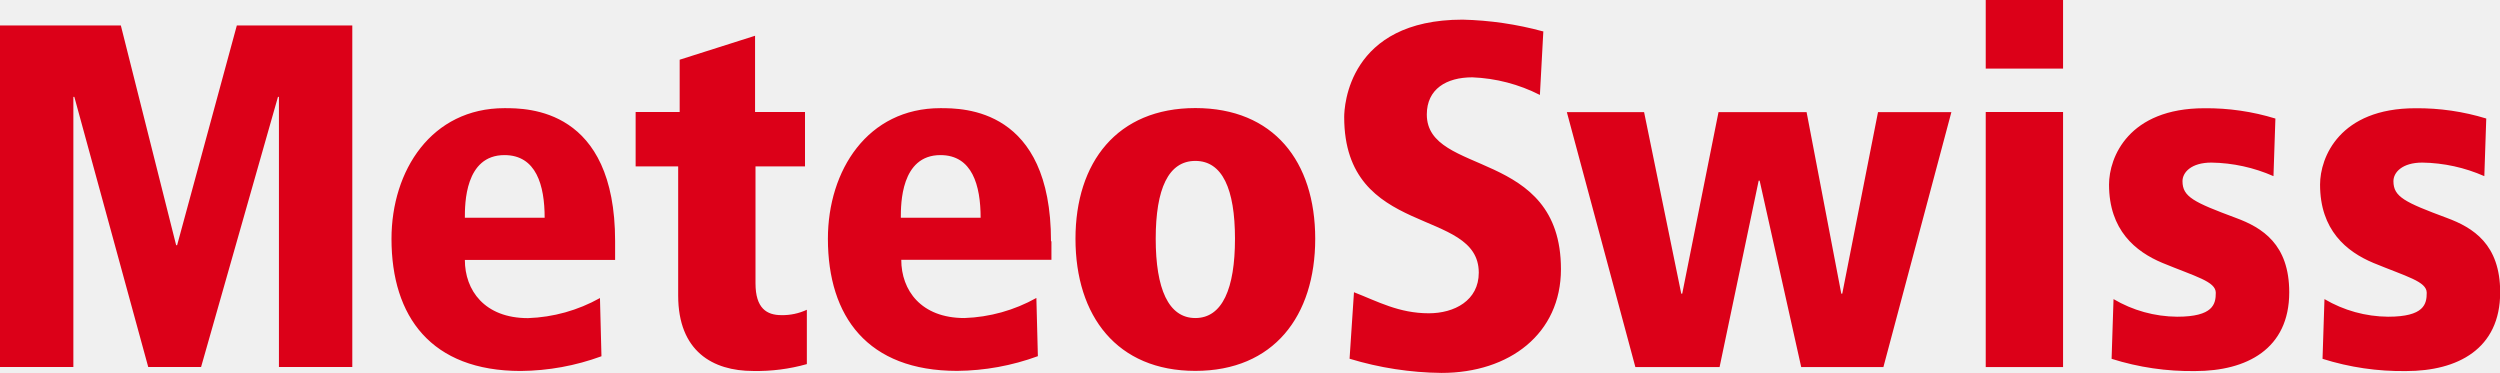
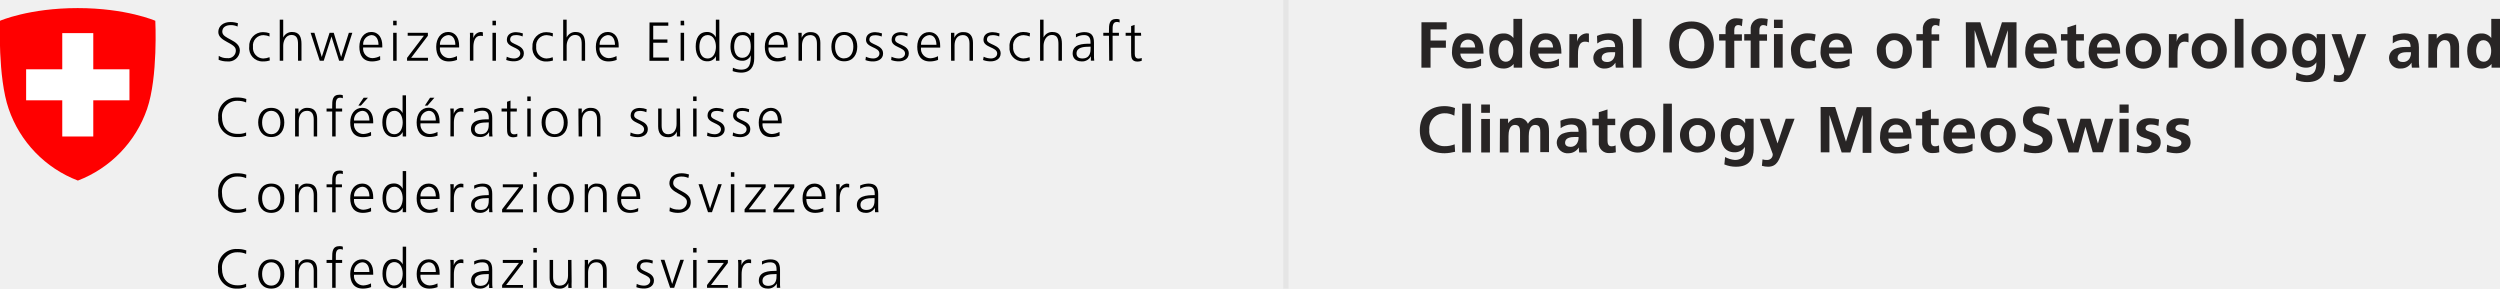
- <svg xmlns="http://www.w3.org/2000/svg" viewBox="0 0 283.85 42.34">
+ <svg xmlns="http://www.w3.org/2000/svg" viewBox="0 0 547.29 63.19">
  <defs>
-     <style>.a{fill:#dc0018;}</style>
+     <style>.a{fill:#282525;}.b{fill:red;}.c,.e{fill:#fff;}.d{fill:none;stroke:#e5e5e5;stroke-miterlimit:10;stroke-width:1.16px;}.e{opacity:0;}</style>
  </defs>
-   <path class="a" d="M31.67 41.67H40V2.89H26.89l-6.78 24.95H20L13.72 2.89H0v38.78h8.33V11h.11l8.39 30.67h6L31.56 11h.11v30.67zm21.11-16.95c0-1.55 0-7.11 4.5-7.11 3.61 0 4.56 3.44 4.56 7.11zm17.06 2.67c0-15.11-9.95-15.11-12.56-15.11-8.28 0-12.83 7.06-12.83 14.84 0 8.83 4.5 15 14.67 15a27.25 27.25 0 0 0 9.17-1.67l-.17-6.61a18 18 0 0 1-8.17 2.28c-4.95 0-7.17-3.17-7.17-6.61h17.06v-2.12zm2.33-8.5H77v14.67c0 6.33 3.94 8.56 8.5 8.56a20.89 20.89 0 0 0 6.11-.78v-6.17a6.52 6.52 0 0 1-2.89.61c-1.67 0-2.94-.78-2.94-3.61V18.89h5.62v-6.17h-5.67V4.06l-8.56 2.72v5.94h-5v6.17zm30.11 5.83c0-1.55 0-7.11 4.5-7.11 3.61 0 4.56 3.44 4.56 7.11zm17.05 2.67c0-15.11-9.94-15.11-12.56-15.11-8.26 0-12.77 7.06-12.77 14.83 0 8.83 4.5 15 14.67 15a27.24 27.24 0 0 0 9.17-1.67l-.17-6.61a18 18 0 0 1-8.17 2.28c-4.94 0-7.17-3.17-7.17-6.61h17.05v-2.11zm2.78-.28c0 8.78 4.72 15 13.61 15s13.61-6.22 13.61-15-4.72-14.84-13.61-14.84-13.61 6.17-13.61 14.84zm9.11 0c0-5.67 1.44-8.84 4.5-8.84s4.5 3.17 4.5 8.84-1.44 9-4.5 9-4.5-3.34-4.5-9zm43.96-23.55a38.11 38.11 0 0 0-9.11-1.33c-13 0-13.45 9.89-13.45 11.06 0 13.84 15.28 10.17 15.28 17.67 0 3.17-2.78 4.61-5.67 4.61-3.39 0-5.78-1.33-8.5-2.39l-.5 7.55a37.14 37.14 0 0 0 10.44 1.61c7.72 0 13.56-4.45 13.56-11.78C177.23 16.78 162 20.06 162 13c0-2.89 2.22-4.22 5.17-4.22a18.49 18.49 0 0 1 7.67 2l.39-7.22zm2.72 9.17l7.78 28.95h9.56l4.44-21.17h.11l4.72 21.17h9.33l7.72-28.95h-8.33l-4.06 20.61h-.11l-3.94-20.61h-10L191 33.34h-.11l-4.22-20.61zm47.56 28.95h8.78V12.72h-8.78v28.95zm0-33.89h8.78V0h-8.78v7.78zm32.89 5.67a26.6 26.6 0 0 0-8.06-1.17c-8.61 0-10.83 5.56-10.83 8.67 0 5.17 3 7.61 6.06 8.89 3.78 1.56 6.06 2.11 6.06 3.39s-.28 2.72-4.39 2.72a14.42 14.42 0 0 1-7.22-2l-.22 6.78a30 30 0 0 0 9.5 1.39c5.83 0 10.67-2.5 10.67-8.94 0-5.45-3.05-7.34-6.06-8.45-4.78-1.78-6.06-2.39-6.06-4.17 0-1 1-2.11 3.28-2.11a18.15 18.15 0 0 1 7.05 1.54l.22-6.56zm23.95 0a26.59 26.59 0 0 0-8.05-1.17c-8.61 0-10.83 5.56-10.83 8.67 0 5.17 3 7.61 6.05 8.89 3.78 1.56 6.06 2.11 6.06 3.39s-.28 2.72-4.39 2.72a14.44 14.44 0 0 1-7.22-2l-.22 6.78a30 30 0 0 0 9.5 1.39c5.83 0 10.67-2.5 10.67-8.94 0-5.45-3.06-7.34-6.06-8.45-4.78-1.78-6.06-2.39-6.06-4.17 0-1 1-2.11 3.28-2.11a18.14 18.14 0 0 1 7.04 1.54l.22-6.56z" />
+   <path class="a" d="M311.18,4.87h5.52V6.43h-3.53V8.88h3.36v1.57h-3.36v4.36h-2Z" />
+   <path class="a" d="M324.23,14.39a5,5,0,0,1-2.53.59,3.49,3.49,0,0,1-3.83-3.8c0-2.13,1.13-3.88,3.41-3.88,2.72,0,3.49,1.87,3.49,4.43h-5.08a1.93,1.93,0,0,0,2.1,1.85,5,5,0,0,0,2.44-.74Zm-1.29-4c-.05-.92-.48-1.72-1.55-1.72a1.67,1.67,0,0,0-1.7,1.72Z" />
+   <path class="a" d="M331.36,14h0a2.73,2.73,0,0,1-2.25,1c-2.25,0-3.08-1.85-3.08-3.86s.83-3.82,3.08-3.82a2.61,2.61,0,0,1,2.2,1h0V4.13h1.91V14.81h-1.85Zm-1.75-.48c1.27,0,1.68-1.34,1.68-2.38s-.48-2.34-1.71-2.34S328,10.14,328,11.12,328.36,13.5,329.61,13.5Z" />
+   <path class="a" d="M341.28,14.39a5,5,0,0,1-2.53.59,3.49,3.49,0,0,1-3.83-3.8c0-2.13,1.13-3.88,3.41-3.88,2.72,0,3.49,1.87,3.49,4.43h-5.07a1.91,1.91,0,0,0,2.09,1.85,5,5,0,0,0,2.44-.74Zm-1.29-4c-.05-.92-.48-1.72-1.55-1.72a1.65,1.65,0,0,0-1.69,1.72Z" />
+   <path class="a" d="M343.57,7.47h1.69V9.14h0a2.26,2.26,0,0,1,2-1.84,1.91,1.91,0,0,1,.58.06V9.28a1.92,1.92,0,0,0-.85-.16c-1.55,0-1.55,1.94-1.55,3v2.69h-1.91Z" />
+   <path class="a" d="M349.61,7.86a6.61,6.61,0,0,1,2.55-.56c2.23,0,3.16.93,3.16,3.09v.94c0,.74,0,1.3,0,1.84s0,1.07.09,1.64h-1.69a8.31,8.31,0,0,1-.08-1.1h0A2.63,2.63,0,0,1,351.38,15a2.34,2.34,0,0,1-2.57-2.18,2.15,2.15,0,0,1,1.25-2.09,5.78,5.78,0,0,1,2.47-.43h1.05c0-1.18-.53-1.58-1.65-1.58a3.79,3.79,0,0,0-2.26.8Zm2.24,5.72a1.6,1.6,0,0,0,1.33-.65,2.38,2.38,0,0,0,.4-1.51h-.82c-.86,0-2.13.14-2.13,1.27C350.63,13.31,351.16,13.58,351.85,13.58Z" />
+   <path class="a" d="M357.46,4.13h1.9V14.81h-1.9Z" />
+   <path class="a" d="M370.32,4.7c3.12,0,4.87,2.1,4.87,5.11S373.47,15,370.32,15s-4.87-2.12-4.87-5.17S367.16,4.7,370.32,4.7Zm0,8.71c2,0,2.79-1.81,2.79-3.6s-.81-3.55-2.79-3.55-2.79,1.8-2.79,3.55S368.28,13.41,370.32,13.41Z" />
+   <path class="a" d="M377.75,8.87h-1.41V7.47h1.41v-1A2.25,2.25,0,0,1,380.09,4a7.19,7.19,0,0,1,1.4.16l-.16,1.58a1.48,1.48,0,0,0-.83-.25c-.64,0-.84.55-.84,1.12v.91h1.67v1.4h-1.67v5.94h-1.91Z" />
+   <path class="a" d="M383.25,8.87h-1.41V7.47h1.41v-1A2.25,2.25,0,0,1,385.59,4a7.19,7.19,0,0,1,1.4.16l-.16,1.58a1.48,1.48,0,0,0-.83-.25c-.64,0-.84.55-.84,1.12v.91h1.67v1.4h-1.67v5.94h-1.91Z" />
+   <path class="a" d="M388.35,4.31h1.91V6.13h-1.91Zm0,3.16h1.91v7.34h-1.91Z" />
+   <path class="a" d="M397.24,9.05A3,3,0,0,0,396,8.78c-1.19,0-1.94.94-1.94,2.32s.64,2.4,2,2.4a4.13,4.13,0,0,0,1.47-.34l.08,1.58a6.26,6.26,0,0,1-1.91.24c-2.4,0-3.62-1.64-3.62-3.88a3.47,3.47,0,0,1,3.55-3.8,6.39,6.39,0,0,1,1.85.24Z" />
+   <path class="a" d="M404.9,14.39a5,5,0,0,1-2.52.59,3.49,3.49,0,0,1-3.83-3.8c0-2.13,1.13-3.88,3.41-3.88,2.72,0,3.49,1.87,3.49,4.43h-5.07a1.91,1.91,0,0,0,2.09,1.85,4.89,4.89,0,0,0,2.43-.74Zm-1.28-4c-.05-.92-.48-1.72-1.55-1.72a1.65,1.65,0,0,0-1.69,1.72Z" />
+   <path class="a" d="M414.69,7.3a3.68,3.68,0,0,1,3.85,3.89,3.84,3.84,0,0,1-7.68,0A3.67,3.67,0,0,1,414.69,7.3Zm0,6.2c1.47,0,1.85-1.31,1.85-2.54a1.87,1.87,0,1,0-3.69,0C412.85,12.17,413.24,13.5,414.69,13.5Z" />
+   <path class="a" d="M420.94,8.87h-1.41V7.47h1.41v-1A2.25,2.25,0,0,1,423.28,4a7.19,7.19,0,0,1,1.4.16l-.16,1.58a1.48,1.48,0,0,0-.83-.25c-.64,0-.84.55-.84,1.12v.91h1.67v1.4h-1.67v5.94h-1.91Z" />
+   <path class="a" d="M430.35,4.87h3.18l2.37,7.53h0l2.36-7.53h3.19v9.94h-1.91V6.6h0l-2.68,8.21H435L432.28,6.6l0,0v8.18h-1.9Z" />
+   <path class="a" d="M449.71,14.39a5,5,0,0,1-2.52.59,3.49,3.49,0,0,1-3.83-3.8c0-2.13,1.13-3.88,3.41-3.88,2.72,0,3.49,1.87,3.49,4.43h-5.08a1.93,1.93,0,0,0,2.1,1.85,4.89,4.89,0,0,0,2.43-.74Zm-1.28-4c-.05-.92-.48-1.72-1.55-1.72a1.67,1.67,0,0,0-1.7,1.72Z" />
+   <path class="a" d="M452.59,8.87h-1.41V7.47h1.41V6l1.91-.62V7.47h1.7v1.4h-1.7v3.42c0,.62.17,1.21.9,1.21a1.7,1.7,0,0,0,.87-.2l.06,1.51a5.23,5.23,0,0,1-1.41.17,2.16,2.16,0,0,1-2.33-2.38Z" />
+   <path class="a" d="M463.6,14.39a5,5,0,0,1-2.52.59,3.49,3.49,0,0,1-3.83-3.8c0-2.13,1.13-3.88,3.41-3.88,2.72,0,3.48,1.87,3.48,4.43h-5.07a1.92,1.92,0,0,0,2.1,1.85,4.93,4.93,0,0,0,2.43-.74Zm-1.28-4c-.06-.92-.48-1.72-1.55-1.72a1.67,1.67,0,0,0-1.7,1.72Z" />
+   <path class="a" d="M469.22,7.3a3.68,3.68,0,0,1,3.84,3.89,3.84,3.84,0,0,1-7.68,0A3.68,3.68,0,0,1,469.22,7.3Zm0,6.2c1.46,0,1.85-1.31,1.85-2.54a1.87,1.87,0,1,0-3.69,0C467.38,12.17,467.76,13.5,469.22,13.5Z" />
+   <path class="a" d="M474.81,7.47h1.7V9.14h0a2.27,2.27,0,0,1,2-1.84,2,2,0,0,1,.59.06V9.28a2,2,0,0,0-.86-.16c-1.55,0-1.55,1.94-1.55,3v2.69h-1.91Z" />
+   <path class="a" d="M483.64,7.3a3.68,3.68,0,0,1,3.84,3.89,3.84,3.84,0,0,1-7.68,0A3.68,3.68,0,0,1,483.64,7.3Zm0,6.2c1.46,0,1.85-1.31,1.85-2.54a1.87,1.87,0,1,0-3.69,0C481.8,12.17,482.18,13.5,483.64,13.5Z" />
+   <path class="a" d="M489.23,4.13h1.91V14.81h-1.91Z" />
+   <path class="a" d="M496.72,7.3a3.68,3.68,0,0,1,3.85,3.89,3.84,3.84,0,0,1-7.68,0A3.67,3.67,0,0,1,496.72,7.3Zm0,6.2c1.47,0,1.85-1.31,1.85-2.54a1.93,1.93,0,0,0-1.85-2.18A2,2,0,0,0,494.88,11C494.88,12.17,495.27,13.5,496.72,13.5Z" />
+   <path class="a" d="M509,7.47V14.1c0,2-.8,3.87-3.88,3.87a6.34,6.34,0,0,1-2.53-.5l.15-1.62a5.55,5.55,0,0,0,2.14.64c2.11,0,2.21-1.58,2.21-2.85h0a2.62,2.62,0,0,1-2.28,1.17c-2.17,0-3-1.74-3-3.71,0-1.76.91-3.8,3.1-3.8a2.43,2.43,0,0,1,2.25,1.17h0v-1Zm-1.91,3.59c0-1.25-.49-2.28-1.6-2.28-1.29,0-1.71,1.2-1.71,2.32s.53,2.23,1.62,2.23S507.11,12.29,507.11,11.06Z" />
+   <path class="a" d="M514.24,12.83h0L516,7.47H518l-2.74,7.28c-.62,1.62-1.06,3.22-3.05,3.22a4.87,4.87,0,0,1-1.36-.2l.13-1.41a2.68,2.68,0,0,0,1,.13,1.19,1.19,0,0,0,1.24-1.31l-2.8-7.71h2.11Z" />
+   <path class="a" d="M523.83,7.86a6.61,6.61,0,0,1,2.55-.56c2.23,0,3.16.93,3.16,3.09v.94c0,.74,0,1.3,0,1.84s0,1.07.09,1.64H528a8.31,8.31,0,0,1-.08-1.1h0A2.63,2.63,0,0,1,525.6,15,2.34,2.34,0,0,1,523,12.8a2.15,2.15,0,0,1,1.25-2.09,5.78,5.78,0,0,1,2.47-.43h1c0-1.18-.52-1.58-1.65-1.58a3.79,3.79,0,0,0-2.26.8Zm2.23,5.72a1.63,1.63,0,0,0,1.35-.65,2.44,2.44,0,0,0,.39-1.51H527c-.86,0-2.13.14-2.13,1.27C524.85,13.31,525.38,13.58,526.06,13.58Z" />
+   <path class="a" d="M531.63,7.47h1.81v1h0a2.75,2.75,0,0,1,2.41-1.17c1.74,0,2.49,1.23,2.49,2.88v4.63h-1.91V10.89c0-.9,0-2.11-1.24-2.11s-1.68,1.5-1.68,2.44v3.59h-1.91Z" />
+   <path class="a" d="M545.44,14h0a2.74,2.74,0,0,1-2.25,1c-2.26,0-3.08-1.85-3.08-3.86s.82-3.82,3.08-3.82a2.6,2.6,0,0,1,2.19,1h0V4.13h1.91V14.81h-1.85Zm-1.75-.48c1.26,0,1.67-1.34,1.67-2.38s-.48-2.34-1.7-2.34-1.59,1.36-1.59,2.34S542.43,13.5,543.69,13.5Z" />
+   <path class="a" d="M318.54,33.23a10.19,10.19,0,0,1-2.27.32c-3.22,0-5.45-1.61-5.45-5s2.08-5.32,5.45-5.32a6.46,6.46,0,0,1,2.25.42l-.14,1.68a4.1,4.1,0,0,0-2.15-.53,3.32,3.32,0,0,0-3.33,3.6A3.27,3.27,0,0,0,316.27,32a5.57,5.57,0,0,0,2.18-.41Z" />
+   <path class="a" d="M320.09,22.69H322V33.38h-1.91Z" />
+   <path class="a" d="M324.26,22.88h1.91V24.7h-1.91Zm0,3.16h1.91v7.34h-1.91Z" />
+   <path class="a" d="M328.36,26h1.78v1h0a2.59,2.59,0,0,1,2.18-1.2,2.14,2.14,0,0,1,2.17,1.3,2.5,2.5,0,0,1,2.29-1.3c1.81,0,2.32,1.24,2.32,2.88v4.63h-1.91V29c0-.68,0-1.65-1.1-1.65-1.26,0-1.42,1.51-1.42,2.46v3.57h-1.91V29c0-.68,0-1.65-1.09-1.65-1.27,0-1.43,1.51-1.43,2.46v3.57h-1.91Z" />
+   <path class="a" d="M341.6,26.43a6.43,6.43,0,0,1,2.55-.56c2.23,0,3.16.92,3.16,3.09v.94c0,.74,0,1.3,0,1.84s0,1.07.09,1.64h-1.69a8.31,8.31,0,0,1-.08-1.1h0a2.63,2.63,0,0,1-2.26,1.27,2.35,2.35,0,0,1-2.57-2.18,2.17,2.17,0,0,1,1.25-2.1,5.93,5.93,0,0,1,2.47-.42h1.05c0-1.19-.53-1.59-1.65-1.59a3.83,3.83,0,0,0-2.26.8Zm2.23,5.72a1.62,1.62,0,0,0,1.34-.66,2.36,2.36,0,0,0,.4-1.5h-.83c-.85,0-2.12.14-2.12,1.26C342.62,31.88,343.15,32.15,343.83,32.15Z" />
+   <path class="a" d="M350,27.44h-1.41V26H350V24.57l1.91-.61V26h1.69v1.4h-1.69v3.41c0,.63.17,1.22.89,1.22a1.82,1.82,0,0,0,.88-.2l.05,1.51a5.18,5.18,0,0,1-1.41.17A2.16,2.16,0,0,1,350,31.17Z" />
+   <path class="a" d="M358.52,25.87a3.67,3.67,0,0,1,3.84,3.89,3.84,3.84,0,0,1-7.67,0A3.67,3.67,0,0,1,358.52,25.87Zm0,6.2c1.47,0,1.85-1.32,1.85-2.54a1.87,1.87,0,1,0-3.69,0C356.68,30.74,357.06,32.07,358.52,32.07Z" />
+   <path class="a" d="M364.12,22.69H366V33.38h-1.91Z" />
+   <path class="a" d="M371.61,25.87a3.67,3.67,0,0,1,3.84,3.89,3.84,3.84,0,0,1-7.67,0A3.67,3.67,0,0,1,371.61,25.87Zm0,6.2c1.47,0,1.85-1.32,1.85-2.54a1.87,1.87,0,1,0-3.69,0C369.77,30.74,370.16,32.07,371.61,32.07Z" />
+   <path class="a" d="M383.9,26v6.62c0,2-.8,3.88-3.87,3.88a6.57,6.57,0,0,1-2.54-.5l.16-1.62a5.55,5.55,0,0,0,2.13.64c2.11,0,2.21-1.58,2.21-2.85h0a2.63,2.63,0,0,1-2.28,1.17c-2.16,0-3-1.74-3-3.71,0-1.76.9-3.8,3.1-3.8A2.44,2.44,0,0,1,382.05,27h0V26ZM382,29.63c0-1.25-.48-2.28-1.59-2.28-1.3,0-1.71,1.2-1.71,2.32s.53,2.22,1.62,2.22S382,30.85,382,29.63Z" />
+   <path class="a" d="M389.13,31.4h0L390.93,26h1.93l-2.75,7.28c-.61,1.62-1.05,3.22-3.05,3.22a4.8,4.8,0,0,1-1.35-.2l.13-1.41a2.91,2.91,0,0,0,1,.13,1.2,1.2,0,0,0,1.24-1.31L385.26,26h2.1Z" />
+   <path class="a" d="M398.56,23.43h3.19L404.11,31h0l2.36-7.54h3.2v10h-1.91V25.17h0l-2.68,8.21h-1.91l-2.68-8.21,0,0v8.18h-1.9Z" />
+   <path class="a" d="M417.93,33a5,5,0,0,1-2.52.59,3.49,3.49,0,0,1-3.83-3.81c0-2.12,1.12-3.87,3.4-3.87,2.72,0,3.49,1.86,3.49,4.43H413.4a1.92,1.92,0,0,0,2.09,1.85,4.93,4.93,0,0,0,2.44-.74Zm-1.28-4c-.06-.93-.49-1.73-1.56-1.73A1.67,1.67,0,0,0,413.4,29Z" />
+   <path class="a" d="M420.8,27.44h-1.4V26h1.4V24.57l1.91-.61V26h1.7v1.4h-1.7v3.41c0,.63.17,1.22.9,1.22a1.8,1.8,0,0,0,.87-.2l.06,1.51a5.18,5.18,0,0,1-1.41.17,2.16,2.16,0,0,1-2.33-2.38Z" />
+   <path class="a" d="M431.82,33a5,5,0,0,1-2.52.59,3.49,3.49,0,0,1-3.84-3.81c0-2.12,1.13-3.87,3.41-3.87,2.72,0,3.49,1.86,3.49,4.43h-5.07a1.91,1.91,0,0,0,2.09,1.85,5,5,0,0,0,2.44-.74Zm-1.28-4c-.06-.93-.49-1.73-1.56-1.73A1.67,1.67,0,0,0,427.29,29Z" />
+   <path class="a" d="M437.43,25.87a3.67,3.67,0,0,1,3.84,3.89,3.84,3.84,0,0,1-7.67,0A3.67,3.67,0,0,1,437.43,25.87Zm0,6.2c1.47,0,1.85-1.32,1.85-2.54a1.87,1.87,0,1,0-3.69,0C435.59,30.74,436,32.07,437.43,32.07Z" />
+   <path class="a" d="M448.5,25.26a5.2,5.2,0,0,0-2-.43,1.38,1.38,0,0,0-1.56,1.38c0,1.72,4.36,1,4.36,4.33,0,2.18-1.73,3-3.74,3a8.83,8.83,0,0,1-2.55-.39l.19-1.79a4.8,4.8,0,0,0,2.25.61c.75,0,1.77-.38,1.77-1.28,0-1.9-4.36-1.11-4.36-4.4,0-2.23,1.72-3,3.47-3a7.56,7.56,0,0,1,2.38.36Z" />
+   <path class="a" d="M450.29,26h2l1.63,5.43h0L455.45,26h2.22l1.6,5.43h0L460.82,26h1.82l-2.25,7.34h-2.25l-1.6-5.6h0L455,33.38h-2.18Z" />
+   <path class="a" d="M464,22.88H466V24.7H464ZM464,26H466v7.34H464Z" />
+   <path class="a" d="M472.52,27.58a4.61,4.61,0,0,0-1.71-.32c-.51,0-1.12.19-1.12.82,0,1.16,3.32.42,3.32,3.07,0,1.71-1.52,2.4-3.08,2.4a8.36,8.36,0,0,1-2.16-.32l.11-1.56a4.2,4.2,0,0,0,1.88.48c.49,0,1.25-.18,1.25-.9,0-1.44-3.31-.45-3.31-3.1,0-1.58,1.38-2.28,2.87-2.28a8.62,8.62,0,0,1,2.08.27Z" />
+   <path class="a" d="M479.06,27.58a4.65,4.65,0,0,0-1.71-.32c-.51,0-1.12.19-1.12.82,0,1.16,3.32.42,3.32,3.07,0,1.71-1.52,2.4-3.08,2.4a8.3,8.3,0,0,1-2.16-.32l.11-1.56a4.2,4.2,0,0,0,1.88.48c.48,0,1.25-.18,1.25-.9,0-1.44-3.31-.45-3.31-3.1,0-1.58,1.38-2.28,2.87-2.28a8.7,8.7,0,0,1,2.08.27Z" />
+   <path d="M47.89,12.23a3.26,3.26,0,0,0,1.85.5A1.67,1.67,0,0,0,51.63,11c0-1.65-3.84-1.85-3.84-4,0-1.34,1.17-2.18,2.65-2.18a5.17,5.17,0,0,1,1.65.27L52,5.81a3.32,3.32,0,0,0-1.52-.31c-.87,0-1.82.36-1.82,1.44,0,1.68,3.85,1.69,3.85,4.14a2.46,2.46,0,0,1-2.75,2.37,4.81,4.81,0,0,1-1.9-.36Z" />
+   <path d="M59,8a3.48,3.48,0,0,0-1.31-.31,2.28,2.28,0,0,0-2.31,2.56,2.32,2.32,0,0,0,2.22,2.56A4,4,0,0,0,59,12.52l.07.71a4.58,4.58,0,0,1-1.58.22,2.9,2.9,0,0,1-2.93-3.21,3,3,0,0,1,3-3.21A4.7,4.7,0,0,1,59,7.27Z" />
+   <path d="M61.24,4.3H62V8.21h0A2.09,2.09,0,0,1,63.93,7C65.58,7,66,8.13,66,9.64V13.3h-.76V9.65c0-1.05-.2-2-1.45-2S62,9,62,10V13.3h-.76Z" />
+   <path d="M75.15,13.3h-.91L72.57,8h0L70.87,13.3H70L68,7.18h.83l1.61,5.3h0l1.71-5.3h.91l1.62,5.3h0l1.69-5.3h.76Z" />
+   <path d="M83.23,13.11a4.88,4.88,0,0,1-1.77.34c-2,0-2.79-1.37-2.79-3.21S79.7,7,81.25,7c1.73,0,2.44,1.4,2.44,3v.39H79.5a2.07,2.07,0,0,0,2,2.34,3.89,3.89,0,0,0,1.71-.46Zm-.37-3.3c0-1.07-.43-2.13-1.56-2.13a2,2,0,0,0-1.8,2.13Z" />
+   <path d="M86.83,5.54h-.76v-1h.76Zm-.76,1.64h.76V13.3h-.76Z" />
+   <path d="M89.11,12.67l3.68-4.84H89.25V7.18h4.42v.65L90,12.66h3.69v.64H89.11Z" />
+   <path d="M100.05,13.11a4.94,4.94,0,0,1-1.78.34c-2,0-2.78-1.37-2.78-3.21S96.52,7,98.07,7c1.73,0,2.44,1.4,2.44,3v.39h-4.2a2.07,2.07,0,0,0,2,2.34,3.94,3.94,0,0,0,1.72-.46Zm-.37-3.3c0-1.07-.43-2.13-1.56-2.13a2,2,0,0,0-1.81,2.13Z" />
+   <path d="M102.87,8.55a13.21,13.21,0,0,0,0-1.37h.75V8.36h0A1.81,1.81,0,0,1,105.18,7a2,2,0,0,1,.53.08V7.9a1.93,1.93,0,0,0-.55-.07c-1.21,0-1.53,1.34-1.53,2.45v3h-.76Z" />
+   <path d="M108.57,5.54h-.76v-1h.76Zm-.76,1.64h.76V13.3h-.76Z" />
+   <path d="M110.94,12.42a3.73,3.73,0,0,0,1.6.38c.72,0,1.36-.4,1.36-1.09,0-1.46-2.94-1.23-2.94-3,0-1.21,1-1.67,2-1.67a4.93,4.93,0,0,1,1.51.28l-.07.66A3.53,3.53,0,0,0,113,7.68c-.78,0-1.32.24-1.32,1,0,1.14,3,1,3,3,0,1.29-1.21,1.74-2.14,1.74a4.54,4.54,0,0,1-1.72-.29Z" />
+   <path d="M121,8a3.48,3.48,0,0,0-1.31-.31,2.28,2.28,0,0,0-2.31,2.56,2.33,2.33,0,0,0,2.23,2.56,3.91,3.91,0,0,0,1.38-.28l.07.71a4.56,4.56,0,0,1-1.57.22,2.9,2.9,0,0,1-2.93-3.21,3,3,0,0,1,3-3.21,4.64,4.64,0,0,1,1.48.24Z" />
+   <path d="M123.29,4.3h.76V8.21h0A2.09,2.09,0,0,1,126,7c1.65,0,2.09,1.1,2.09,2.61V13.3h-.75V9.65c0-1.05-.21-2-1.46-2S124.05,9,124.05,10V13.3h-.76Z" />
+   <path d="M135,13.11a4.88,4.88,0,0,1-1.77.34c-2,0-2.79-1.37-2.79-3.21S131.47,7,133,7c1.73,0,2.44,1.4,2.44,3v.39h-4.19a2.07,2.07,0,0,0,2,2.34,3.89,3.89,0,0,0,1.71-.46Zm-.37-3.3c0-1.07-.43-2.13-1.56-2.13a2,2,0,0,0-1.8,2.13Z" />
+   <path d="M142.19,4.92h4.11v.72H143v3h3.11v.72H143v3.23h3.42v.72h-4.25Z" />
+   <path d="M149.79,5.54H149v-1h.76ZM149,7.18h.76V13.3H149Z" />
+   <path d="M157.49,13.3h-.76v-1h0a2,2,0,0,1-1.91,1.12c-1.68,0-2.52-1.39-2.52-3.21S153,7,154.8,7a2.07,2.07,0,0,1,1.91,1.18h0V4.3h.76Zm-2.57-.5c1.35,0,1.81-1.44,1.81-2.56s-.46-2.56-1.81-2.56-1.81,1.37-1.81,2.56S153.48,12.8,154.92,12.8Z" />
+   <path d="M165.11,12.8c0,1.71-.77,3.1-2.87,3.1a6.13,6.13,0,0,1-1.85-.33l.06-.75a4.12,4.12,0,0,0,1.8.43c1.94,0,2.11-1.42,2.11-3.15h0a1.9,1.9,0,0,1-1.86,1.2c-2,0-2.59-1.7-2.59-3.06,0-1.86.72-3.21,2.53-3.21a2,2,0,0,1,1.91.85h0v-.7h.76Zm-2.62-.14c1.37,0,1.86-1.3,1.86-2.42,0-1.48-.43-2.56-1.81-2.56s-1.82,1.37-1.82,2.56S161.2,12.66,162.49,12.66Z" />
+   <path d="M172,13.11a5,5,0,0,1-1.78.34c-2,0-2.79-1.37-2.79-3.21S168.45,7,170,7c1.73,0,2.43,1.4,2.43,3v.39h-4.19a2.07,2.07,0,0,0,2,2.34,3.94,3.94,0,0,0,1.72-.46Zm-.37-3.3c0-1.07-.44-2.13-1.57-2.13a2,2,0,0,0-1.8,2.13Z" />
+   <path d="M174.81,8.62a14.05,14.05,0,0,0-.05-1.44h.74V8.27h0a2,2,0,0,1,2-1.24c1.52,0,2.09,1,2.09,2.36V13.3h-.75V9.58c0-1.15-.41-1.9-1.46-1.9-1.38,0-1.81,1.22-1.81,2.24V13.3h-.76Z" />
+   <path d="M184.81,7c2,0,2.86,1.54,2.86,3.21s-.88,3.21-2.86,3.21S182,11.91,182,10.24,182.82,7,184.81,7Zm0,5.77c1.32,0,2-1.14,2-2.56s-.71-2.56-2-2.56-2,1.14-2,2.56S183.49,12.8,184.81,12.8Z" />
+   <path d="M189.56,12.42a3.73,3.73,0,0,0,1.6.38c.72,0,1.36-.4,1.36-1.09,0-1.46-2.94-1.23-2.94-3,0-1.21,1-1.67,2-1.67a5,5,0,0,1,1.51.28L193,8a3.61,3.61,0,0,0-1.36-.29c-.78,0-1.32.24-1.32,1,0,1.14,3,1,3,3,0,1.29-1.22,1.74-2.14,1.74a4.54,4.54,0,0,1-1.72-.29Z" />
+   <path d="M195.17,12.42a3.73,3.73,0,0,0,1.6.38c.72,0,1.36-.4,1.36-1.09,0-1.46-2.94-1.23-2.94-3,0-1.21,1-1.67,2-1.67a5,5,0,0,1,1.51.28l-.07.66a3.61,3.61,0,0,0-1.36-.29c-.78,0-1.32.24-1.32,1,0,1.14,3,1,3,3,0,1.29-1.22,1.74-2.14,1.74a4.54,4.54,0,0,1-1.72-.29Z" />
+   <path d="M205.36,13.11a4.94,4.94,0,0,1-1.78.34c-2,0-2.78-1.37-2.78-3.21s1-3.21,2.58-3.21c1.73,0,2.44,1.4,2.44,3v.39h-4.2a2.07,2.07,0,0,0,2,2.34,3.94,3.94,0,0,0,1.72-.46ZM205,9.81c0-1.07-.44-2.13-1.56-2.13a2,2,0,0,0-1.81,2.13Z" />
+   <path d="M208.19,8.62c0-.47,0-.95,0-1.44h.73V8.27h0a2,2,0,0,1,2-1.24C212.4,7,213,8,213,9.39V13.3h-.76V9.58c0-1.15-.41-1.9-1.46-1.9-1.38,0-1.81,1.22-1.81,2.24V13.3h-.76Z" />
+   <path d="M215.34,12.42a3.73,3.73,0,0,0,1.6.38c.72,0,1.36-.4,1.36-1.09,0-1.46-3-1.23-3-3,0-1.21,1-1.67,2-1.67a5,5,0,0,1,1.51.28l-.07.66a3.61,3.61,0,0,0-1.36-.29c-.78,0-1.32.24-1.32,1,0,1.14,3,1,3,3,0,1.29-1.21,1.74-2.13,1.74a4.54,4.54,0,0,1-1.72-.29Z" />
+   <path d="M225.41,8a3.48,3.48,0,0,0-1.31-.31,2.28,2.28,0,0,0-2.31,2.56A2.32,2.32,0,0,0,224,12.8a4,4,0,0,0,1.39-.28l.07.71a4.58,4.58,0,0,1-1.58.22A2.9,2.9,0,0,1,221,10.24,3,3,0,0,1,224,7a4.7,4.7,0,0,1,1.48.24Z" />
+   <path d="M227.69,4.3h.76V8.21h0A2.08,2.08,0,0,1,230.38,7c1.65,0,2.09,1.1,2.09,2.61V13.3h-.76V9.65c0-1.05-.2-2-1.45-2S228.45,9,228.45,10V13.3h-.76Z" />
+   <path d="M238.82,12.32h0a2.17,2.17,0,0,1-2,1.13c-1.74,0-2-1.18-2-1.73,0-2.06,2.18-2.15,3.77-2.15h.14V9.26c0-1-.37-1.58-1.39-1.58a3.24,3.24,0,0,0-1.8.51V7.45a5,5,0,0,1,1.8-.42c1.51,0,2.15.69,2.15,2.29V12a8.66,8.66,0,0,0,.06,1.28h-.75Zm-.07-2.1h-.21c-1.31,0-2.87.13-2.87,1.48,0,.8.57,1.1,1.27,1.1,1.78,0,1.81-1.55,1.81-2.21Z" />
+   <path d="M242.77,7.83h-1.24V7.18h1.24V6.73c0-1.28,0-2.58,1.62-2.58a1.85,1.85,0,0,1,.71.12l0,.66a1.43,1.43,0,0,0-.6-.13c-1,0-.93,1.12-.93,1.85v.53h1.38v.65h-1.38V13.3h-.75Z" />
+   <path d="M249.82,7.83h-1.4v4c0,.55.21,1,.82,1a1.85,1.85,0,0,0,.7-.14l0,.62a2.79,2.79,0,0,1-.92.17c-1.35,0-1.4-.93-1.4-2V7.83h-1.2V7.18h1.2V5.7l.76-.26V7.18h1.4Z" />
+   <path d="M53.88,22.43A4.47,4.47,0,0,0,52,22.07a3.3,3.3,0,0,0-3.4,3.62c0,2.11,1.19,3.62,3.4,3.62A4.29,4.29,0,0,0,53.88,29l0,.72A4.59,4.59,0,0,1,52,30a4,4,0,0,1-4.23-4.34A4,4,0,0,1,52,21.35a5.38,5.38,0,0,1,1.92.32Z" />
+   <path d="M59.38,23.61c2,0,2.86,1.54,2.86,3.21S61.36,30,59.38,30s-2.86-1.54-2.86-3.21S57.4,23.61,59.38,23.61Zm0,5.77c1.32,0,2-1.14,2-2.56s-.71-2.56-2-2.56-2,1.14-2,2.56S58.06,29.38,59.38,29.38Z" />
+   <path d="M64.6,25.2a14.05,14.05,0,0,0,0-1.44h.74v1.09h0a2,2,0,0,1,2-1.24c1.52,0,2.09,1,2.09,2.36v3.91h-.75V26.16c0-1.15-.41-1.9-1.46-1.9-1.38,0-1.81,1.21-1.81,2.23v3.39H64.6Z" />
+   <path d="M72.72,24.41H71.49v-.65h1.23v-.45c0-1.28,0-2.58,1.62-2.58a1.81,1.81,0,0,1,.71.12l0,.66a1.44,1.44,0,0,0-.61-.13c-1,0-.92,1.12-.92,1.85v.53h1.38v.65H73.48v5.47h-.76Z" />
+   <path d="M81.24,29.69a4.94,4.94,0,0,1-1.78.34c-2,0-2.79-1.37-2.79-3.21s1-3.21,2.59-3.21c1.73,0,2.44,1.4,2.44,3V27H77.5a2.07,2.07,0,0,0,2,2.34,3.94,3.94,0,0,0,1.72-.46Zm-.37-3.3c0-1.07-.44-2.13-1.57-2.13a2,2,0,0,0-1.8,2.13Zm-1.26-5h.94L79,23.12h-.55Z" />
+   <path d="M88.91,29.88h-.75v-1h0A2,2,0,0,1,86.22,30c-1.68,0-2.52-1.4-2.52-3.21s.72-3.21,2.52-3.21a2.06,2.06,0,0,1,1.91,1.18h0V20.87h.75Zm-2.57-.5c1.35,0,1.82-1.44,1.82-2.56s-.47-2.56-1.82-2.56-1.81,1.37-1.81,2.56S84.9,29.38,86.34,29.38Z" />
+   <path d="M95.79,29.69A5,5,0,0,1,94,30c-2,0-2.79-1.37-2.79-3.21s1-3.21,2.58-3.21c1.73,0,2.44,1.4,2.44,3V27H92.05a2.07,2.07,0,0,0,2,2.34,3.94,3.94,0,0,0,1.72-.46Zm-.38-3.3c0-1.07-.43-2.13-1.56-2.13a2,2,0,0,0-1.8,2.13Zm-1.26-5h.95l-1.51,1.73H93Z" />
+   <path d="M98.62,25.13a10.5,10.5,0,0,0-.05-1.37h.76v1.17h0a1.83,1.83,0,0,1,1.58-1.32,2.72,2.72,0,0,1,.53.07v.8a2,2,0,0,0-.56-.07c-1.2,0-1.52,1.34-1.52,2.45v3h-.76Z" />
+   <path d="M107.07,28.9h0A2.16,2.16,0,0,1,105.1,30c-1.75,0-2-1.18-2-1.73,0-2.06,2.18-2.15,3.77-2.15H107v-.32c0-1-.37-1.57-1.39-1.57a3.24,3.24,0,0,0-1.8.51V24a4.79,4.79,0,0,1,1.8-.42c1.51,0,2.15.69,2.15,2.28V28.6a8.66,8.66,0,0,0,.06,1.28h-.74ZM107,26.8h-.21c-1.31,0-2.87.13-2.87,1.47,0,.81.57,1.11,1.27,1.11,1.78,0,1.81-1.55,1.81-2.21Z" />
+   <path d="M113.13,24.41h-1.39v4c0,.55.2,1,.82,1a1.63,1.63,0,0,0,.69-.15l0,.63a2.8,2.8,0,0,1-.93.17C111,30,111,29.1,111,28V24.41h-1.2v-.65H111V22.28l.76-.27v1.75h1.39Z" />
+   <path d="M116.18,22.12h-.75v-1h.75Zm-.75,1.64h.75v6.12h-.75Z" />
+   <path d="M121.42,23.61c2,0,2.86,1.54,2.86,3.21S123.4,30,121.42,30s-2.86-1.54-2.86-3.21S119.44,23.61,121.42,23.61Zm0,5.77c1.32,0,2-1.14,2-2.56s-.71-2.56-2-2.56-2,1.14-2,2.56S120.1,29.38,121.42,29.38Z" />
+   <path d="M126.63,25.2c0-.47,0-.95,0-1.44h.73v1.09h0a2,2,0,0,1,2-1.24c1.52,0,2.09,1,2.09,2.36v3.91h-.75V26.16c0-1.15-.41-1.9-1.46-1.9-1.38,0-1.81,1.21-1.81,2.23v3.39h-.76Z" />
+   <path d="M138.05,29a3.52,3.52,0,0,0,1.59.39c.72,0,1.36-.4,1.36-1.09,0-1.46-2.94-1.23-2.94-3,0-1.21,1-1.67,2-1.67a4.64,4.64,0,0,1,1.51.28l-.07.66a3.53,3.53,0,0,0-1.36-.29c-.78,0-1.32.24-1.32,1,0,1.14,3,1,3,3,0,1.29-1.21,1.74-2.14,1.74a4.75,4.75,0,0,1-1.72-.29Z" />
+   <path d="M148.9,28.44a14.05,14.05,0,0,0,0,1.44h-.73V28.79h0a1.94,1.94,0,0,1-2,1.24c-1.51,0-2.09-1-2.09-2.36V23.76h.76v3.72c0,1.15.41,1.9,1.45,1.9,1.38,0,1.82-1.22,1.82-2.24V23.76h.75Z" />
+   <path d="M152.49,22.12h-.75v-1h.75Zm-.75,1.64h.75v6.12h-.75Z" />
+   <path d="M154.87,29a3.6,3.6,0,0,0,1.6.39c.72,0,1.36-.4,1.36-1.09,0-1.46-2.94-1.23-2.94-3,0-1.21,1-1.67,2-1.67a4.68,4.68,0,0,1,1.51.28l-.07.66a3.61,3.61,0,0,0-1.36-.29c-.78,0-1.32.24-1.32,1,0,1.14,3,1,3,3,0,1.29-1.22,1.74-2.14,1.74a4.75,4.75,0,0,1-1.72-.29Z" />
+   <path d="M160.48,29a3.6,3.6,0,0,0,1.6.39c.72,0,1.36-.4,1.36-1.09,0-1.46-2.95-1.23-2.95-3,0-1.21,1-1.67,2-1.67a4.68,4.68,0,0,1,1.51.28l-.07.66a3.61,3.61,0,0,0-1.36-.29c-.78,0-1.32.24-1.32,1,0,1.14,3,1,3,3,0,1.29-1.22,1.74-2.14,1.74a4.75,4.75,0,0,1-1.72-.29Z" />
+   <path d="M170.67,29.69a4.94,4.94,0,0,1-1.78.34c-2,0-2.79-1.37-2.79-3.21s1-3.21,2.59-3.21c1.73,0,2.44,1.4,2.44,3V27h-4.2a2.07,2.07,0,0,0,2,2.34,3.94,3.94,0,0,0,1.72-.46Zm-.37-3.3c0-1.07-.44-2.13-1.57-2.13a2,2,0,0,0-1.8,2.13Z" />
+   <path d="M53.88,39A4.47,4.47,0,0,0,52,38.65a3.3,3.3,0,0,0-3.4,3.62c0,2.11,1.19,3.61,3.4,3.61a4.15,4.15,0,0,0,1.88-.36l0,.72A4.44,4.44,0,0,1,52,46.6a4,4,0,0,1-4.23-4.33A4,4,0,0,1,52,37.93a5.6,5.6,0,0,1,1.92.31Z" />
+   <path d="M59.38,40.19c2,0,2.86,1.54,2.86,3.21s-.88,3.2-2.86,3.2-2.86-1.53-2.86-3.2S57.4,40.19,59.38,40.19Zm0,5.77c1.32,0,2-1.15,2-2.56s-.71-2.56-2-2.56-2,1.14-2,2.56S58.06,46,59.38,46Z" />
+   <path d="M64.6,41.78a14.34,14.34,0,0,0,0-1.45h.74v1.1h0a1.93,1.93,0,0,1,2-1.24c1.52,0,2.09,1,2.09,2.35v3.92h-.75V42.74c0-1.16-.41-1.9-1.46-1.9-1.38,0-1.81,1.21-1.81,2.23v3.39H64.6Z" />
+   <path d="M72.72,41H71.49v-.65h1.23v-.44c0-1.29,0-2.58,1.62-2.58a1.65,1.65,0,0,1,.71.12l0,.66A1.31,1.31,0,0,0,74.4,38c-1,0-.92,1.11-.92,1.84v.53h1.38V41H73.48v5.48h-.76Z" />
+   <path d="M81.24,46.27a5.15,5.15,0,0,1-1.78.33c-2,0-2.79-1.36-2.79-3.2s1-3.21,2.59-3.21c1.73,0,2.44,1.39,2.44,3v.38H77.5a2.08,2.08,0,0,0,2,2.35,3.94,3.94,0,0,0,1.72-.46ZM80.87,43c0-1.06-.44-2.12-1.57-2.12A2,2,0,0,0,77.5,43Z" />
+   <path d="M88.91,46.46h-.75v-1h0a2,2,0,0,1-1.91,1.11c-1.68,0-2.52-1.39-2.52-3.2s.72-3.21,2.52-3.21a2.06,2.06,0,0,1,1.91,1.18h0V37.45h.75ZM86.34,46c1.35,0,1.82-1.45,1.82-2.56s-.47-2.56-1.82-2.56-1.81,1.37-1.81,2.56S84.9,46,86.34,46Z" />
+   <path d="M95.79,46.27A5.19,5.19,0,0,1,94,46.6c-2,0-2.79-1.36-2.79-3.2s1-3.21,2.58-3.21c1.73,0,2.44,1.39,2.44,3v.38H92.05a2.08,2.08,0,0,0,2,2.35,3.94,3.94,0,0,0,1.72-.46ZM95.41,43c0-1.06-.43-2.12-1.56-2.12A2,2,0,0,0,92.05,43Z" />
+   <path d="M98.62,41.7a10.66,10.66,0,0,0-.05-1.37h.76v1.18h0a1.83,1.83,0,0,1,1.58-1.32,2.72,2.72,0,0,1,.53.07v.79a2.38,2.38,0,0,0-.56-.07c-1.2,0-1.52,1.35-1.52,2.45v3h-.76Z" />
+   <path d="M107.07,45.48h0a2.15,2.15,0,0,1-1.94,1.12c-1.75,0-2-1.17-2-1.73,0-2,2.18-2.15,3.77-2.15H107v-.31c0-1-.37-1.57-1.39-1.57a3.23,3.23,0,0,0-1.8.5v-.73a4.79,4.79,0,0,1,1.8-.42c1.51,0,2.15.68,2.15,2.28v2.7a8.73,8.73,0,0,0,.06,1.29h-.74ZM107,43.37h-.21c-1.31,0-2.87.14-2.87,1.48,0,.81.57,1.11,1.27,1.11C107,46,107,44.41,107,43.75Z" />
+   <path d="M109.92,45.82,113.61,41h-3.54v-.65h4.42V41l-3.69,4.83h3.69v.65h-4.57Z" />
+   <path d="M117.52,38.7h-.76v-1h.76Zm-.76,1.63h.76v6.13h-.76Z" />
+   <path d="M122.75,40.19c2,0,2.86,1.54,2.86,3.21s-.88,3.2-2.86,3.2-2.86-1.53-2.86-3.2S120.77,40.19,122.75,40.19Zm0,5.77c1.32,0,2-1.15,2-2.56s-.71-2.56-2-2.56-2,1.14-2,2.56S121.43,46,122.75,46Z" />
+   <path d="M128,41.78a14.34,14.34,0,0,0,0-1.45h.73v1.1h0a1.93,1.93,0,0,1,2-1.24c1.51,0,2.09,1,2.09,2.35v3.92H132V42.74c0-1.16-.41-1.9-1.45-1.9-1.38,0-1.81,1.21-1.81,2.23v3.39H128Z" />
+   <path d="M139.69,46.27a5.15,5.15,0,0,1-1.78.33c-2,0-2.78-1.36-2.78-3.2s1-3.21,2.58-3.21c1.73,0,2.44,1.39,2.44,3v.38H136A2.08,2.08,0,0,0,138,46a3.94,3.94,0,0,0,1.72-.46ZM139.32,43c0-1.06-.44-2.12-1.56-2.12A2,2,0,0,0,136,43Z" />
+   <path d="M146.64,45.39a3.35,3.35,0,0,0,1.86.49,1.67,1.67,0,0,0,1.88-1.71c0-1.65-3.84-1.85-3.84-4.05,0-1.35,1.17-2.19,2.65-2.19a5,5,0,0,1,1.65.28l-.14.75a3.46,3.46,0,0,0-1.52-.31c-.87,0-1.81.36-1.81,1.44,0,1.69,3.84,1.7,3.84,4.15,0,1.69-1.45,2.36-2.75,2.36a4.67,4.67,0,0,1-1.9-.36Z" />
+   <path d="M155.86,46.46H155l-2.08-6.13h.83l1.69,5.3h0l1.78-5.3H158Z" />
+   <path d="M160.76,38.7H160v-1h.76ZM160,40.33h.76v6.13H160Z" />
+   <path d="M163,45.82,166.73,41h-3.54v-.65h4.42V41l-3.69,4.83h3.69v.65H163Z" />
+   <path d="M169.31,45.82,173,41h-3.54v-.65h4.42V41l-3.69,4.83h3.69v.65h-4.57Z" />
+   <path d="M180.25,46.27a5.09,5.09,0,0,1-1.77.33c-2,0-2.79-1.36-2.79-3.2s1-3.21,2.58-3.21c1.73,0,2.44,1.39,2.44,3v.38h-4.19c0,1.3.69,2.35,2,2.35a3.89,3.89,0,0,0,1.71-.46ZM179.88,43c0-1.06-.43-2.12-1.56-2.12a2,2,0,0,0-1.8,2.12Z" />
+   <path d="M183.09,41.7a10.66,10.66,0,0,0-.05-1.37h.76v1.18h0a1.82,1.82,0,0,1,1.58-1.32,2.52,2.52,0,0,1,.52.07v.79a2.29,2.29,0,0,0-.55-.07c-1.2,0-1.52,1.35-1.52,2.45v3h-.76Z" />
+   <path d="M191.53,45.48h0a2.16,2.16,0,0,1-1.95,1.12c-1.74,0-2-1.17-2-1.73,0-2,2.18-2.15,3.77-2.15h.14v-.31c0-1-.37-1.57-1.39-1.57a3.23,3.23,0,0,0-1.8.5v-.73a4.79,4.79,0,0,1,1.8-.42c1.51,0,2.15.68,2.15,2.28v2.7a8.73,8.73,0,0,0,.06,1.29h-.75Zm-.07-2.11h-.21c-1.31,0-2.88.14-2.88,1.48,0,.81.58,1.11,1.28,1.11,1.78,0,1.81-1.55,1.81-2.21Z" />
+   <path d="M53.88,55.59A4.32,4.32,0,0,0,52,55.23a3.3,3.3,0,0,0-3.4,3.62c0,2.11,1.19,3.61,3.4,3.61a4.15,4.15,0,0,0,1.88-.36l0,.72a4.44,4.44,0,0,1-1.92.36,4,4,0,0,1-4.23-4.33A4,4,0,0,1,52,54.51a5.37,5.37,0,0,1,1.92.31Z" />
+   <path d="M59.38,56.77c2,0,2.86,1.53,2.86,3.2s-.88,3.21-2.86,3.21S56.52,61.64,56.52,60,57.4,56.77,59.38,56.77Zm0,5.76c1.32,0,2-1.14,2-2.56s-.71-2.55-2-2.55-2,1.14-2,2.55S58.06,62.53,59.38,62.53Z" />
+   <path d="M64.6,58.35a14.05,14.05,0,0,0,0-1.44h.74V58h0a1.94,1.94,0,0,1,2-1.23c1.52,0,2.09,1,2.09,2.35V63h-.75V59.31c0-1.15-.41-1.89-1.46-1.89-1.38,0-1.81,1.21-1.81,2.23V63H64.6Z" />
+   <path d="M72.72,57.56H71.49v-.65h1.23v-.44c0-1.29,0-2.59,1.62-2.59a1.81,1.81,0,0,1,.71.12l0,.66a1.44,1.44,0,0,0-.61-.13c-1,0-.92,1.12-.92,1.85v.53h1.38v.65H73.48V63h-.76Z" />
+   <path d="M81.24,62.85a5.15,5.15,0,0,1-1.78.33c-2,0-2.79-1.37-2.79-3.21s1-3.2,2.59-3.2c1.73,0,2.44,1.39,2.44,3v.38H77.5a2.07,2.07,0,0,0,2,2.34,4.08,4.08,0,0,0,1.72-.45Zm-.37-3.31c0-1.07-.44-2.12-1.57-2.12a2,2,0,0,0-1.8,2.12Z" />
+   <path d="M88.91,63h-.75v-1h0a1.94,1.94,0,0,1-1.91,1.12c-1.68,0-2.52-1.39-2.52-3.21s.72-3.2,2.52-3.2a2.05,2.05,0,0,1,1.91,1.17h0V54h.75Zm-2.57-.51c1.35,0,1.82-1.44,1.82-2.56s-.47-2.55-1.82-2.55S84.53,58.79,84.53,60,84.9,62.53,86.34,62.53Z" />
+   <path d="M95.79,62.85a5.19,5.19,0,0,1-1.78.33c-2,0-2.79-1.37-2.79-3.21s1-3.2,2.58-3.2c1.73,0,2.44,1.39,2.44,3v.38H92.05a2.07,2.07,0,0,0,2,2.34,4.08,4.08,0,0,0,1.72-.45Zm-.38-3.31c0-1.07-.43-2.12-1.56-2.12a2,2,0,0,0-1.8,2.12Z" />
+   <path d="M98.62,58.28a10.66,10.66,0,0,0-.05-1.37h.76v1.18h0a1.82,1.82,0,0,1,1.58-1.32,2.13,2.13,0,0,1,.53.07v.79a2,2,0,0,0-.56-.07c-1.2,0-1.52,1.34-1.52,2.45v3h-.76Z" />
+   <path d="M107.07,62.05h0a2.15,2.15,0,0,1-1.94,1.13c-1.75,0-2-1.18-2-1.73,0-2.05,2.18-2.15,3.77-2.15H107V59c0-1.05-.37-1.57-1.39-1.57a3.23,3.23,0,0,0-1.8.5v-.73a4.79,4.79,0,0,1,1.8-.42c1.51,0,2.15.68,2.15,2.28v2.7a8.8,8.8,0,0,0,.06,1.29h-.74ZM107,60h-.21c-1.31,0-2.87.13-2.87,1.48,0,.8.57,1.1,1.27,1.1C107,62.53,107,61,107,60.32Z" />
+   <path d="M109.92,62.4l3.69-4.84h-3.54v-.65h4.42v.65l-3.69,4.83h3.69V63h-4.57Z" />
+   <path d="M117.52,55.28h-.76v-1h.76Zm-.76,1.63h.76V63h-.76Z" />
+   <path d="M125.14,61.6a14.25,14.25,0,0,0,0,1.44h-.73v-1.1h0a1.92,1.92,0,0,1-2,1.24c-1.51,0-2.09-1-2.09-2.35V56.91h.76v3.73c0,1.15.41,1.89,1.45,1.89,1.38,0,1.82-1.21,1.82-2.23V56.91h.75Z" />
+   <path d="M128,58.35a14.05,14.05,0,0,0,0-1.44h.73V58h0a1.94,1.94,0,0,1,2-1.23c1.51,0,2.09,1,2.09,2.35V63H132V59.31c0-1.15-.41-1.89-1.45-1.89-1.38,0-1.81,1.21-1.81,2.23V63H128Z" />
+   <path d="M139.39,62.15a3.6,3.6,0,0,0,1.6.38c.72,0,1.36-.39,1.36-1.09,0-1.45-2.95-1.23-2.95-3,0-1.22,1-1.67,2-1.67a4.91,4.91,0,0,1,1.51.27l-.07.66a3.6,3.6,0,0,0-1.36-.28c-.78,0-1.32.24-1.32,1,0,1.14,3,1,3,3,0,1.3-1.21,1.74-2.13,1.74a4.54,4.54,0,0,1-1.72-.29Z" />
+   <path d="M147.59,63h-.89l-2.07-6.13h.83l1.69,5.3h0l1.78-5.3h.79Z" />
+   <path d="M152.49,55.28h-.75v-1h.75Zm-.75,1.63h.75V63h-.75Z" />
+   <path d="M154.78,62.4l3.68-4.84h-3.54v-.65h4.42v.65l-3.69,4.83h3.69V63h-4.56Z" />
+   <path d="M161.61,58.28a10.66,10.66,0,0,0-.05-1.37h.76v1.18h0a1.82,1.82,0,0,1,1.58-1.32,2.13,2.13,0,0,1,.53.07v.79a2,2,0,0,0-.56-.07c-1.2,0-1.52,1.34-1.52,2.45v3h-.76Z" />
+   <path d="M170.06,62.05h0a2.13,2.13,0,0,1-1.94,1.13c-1.75,0-2-1.18-2-1.73,0-2.05,2.18-2.15,3.77-2.15H170V59c0-1.05-.37-1.57-1.39-1.57a3.23,3.23,0,0,0-1.8.5v-.73a4.79,4.79,0,0,1,1.8-.42c1.51,0,2.15.68,2.15,2.28v2.7A8.8,8.8,0,0,0,170.8,63h-.74ZM170,60h-.21c-1.31,0-2.87.13-2.87,1.48,0,.8.57,1.1,1.27,1.1C170,62.53,170,61,170,60.32Z" />
+   <path class="b" d="M34,4.55s-6.35-2.78-17-2.78h0c-10.64,0-17,2.78-17,2.78S-.51,16.87,1.9,23.84A25.75,25.75,0,0,0,17.05,39.53h0A25.75,25.75,0,0,0,32.2,23.84C34.61,16.87,34,4.55,34,4.55" />
+   <polygon class="c" points="28.34 15.17 28.34 21.96 20.42 21.96 20.42 29.88 13.63 29.88 13.63 21.96 5.72 21.96 5.72 15.17 13.63 15.17 13.63 7.25 20.42 7.25 20.42 15.17 28.34 15.17" />
+   <line class="d" x1="281.5" x2="281.5" y2="63.19" />
+   <rect class="e" y="1.77" width="547.29" height="61.41" />
</svg>
